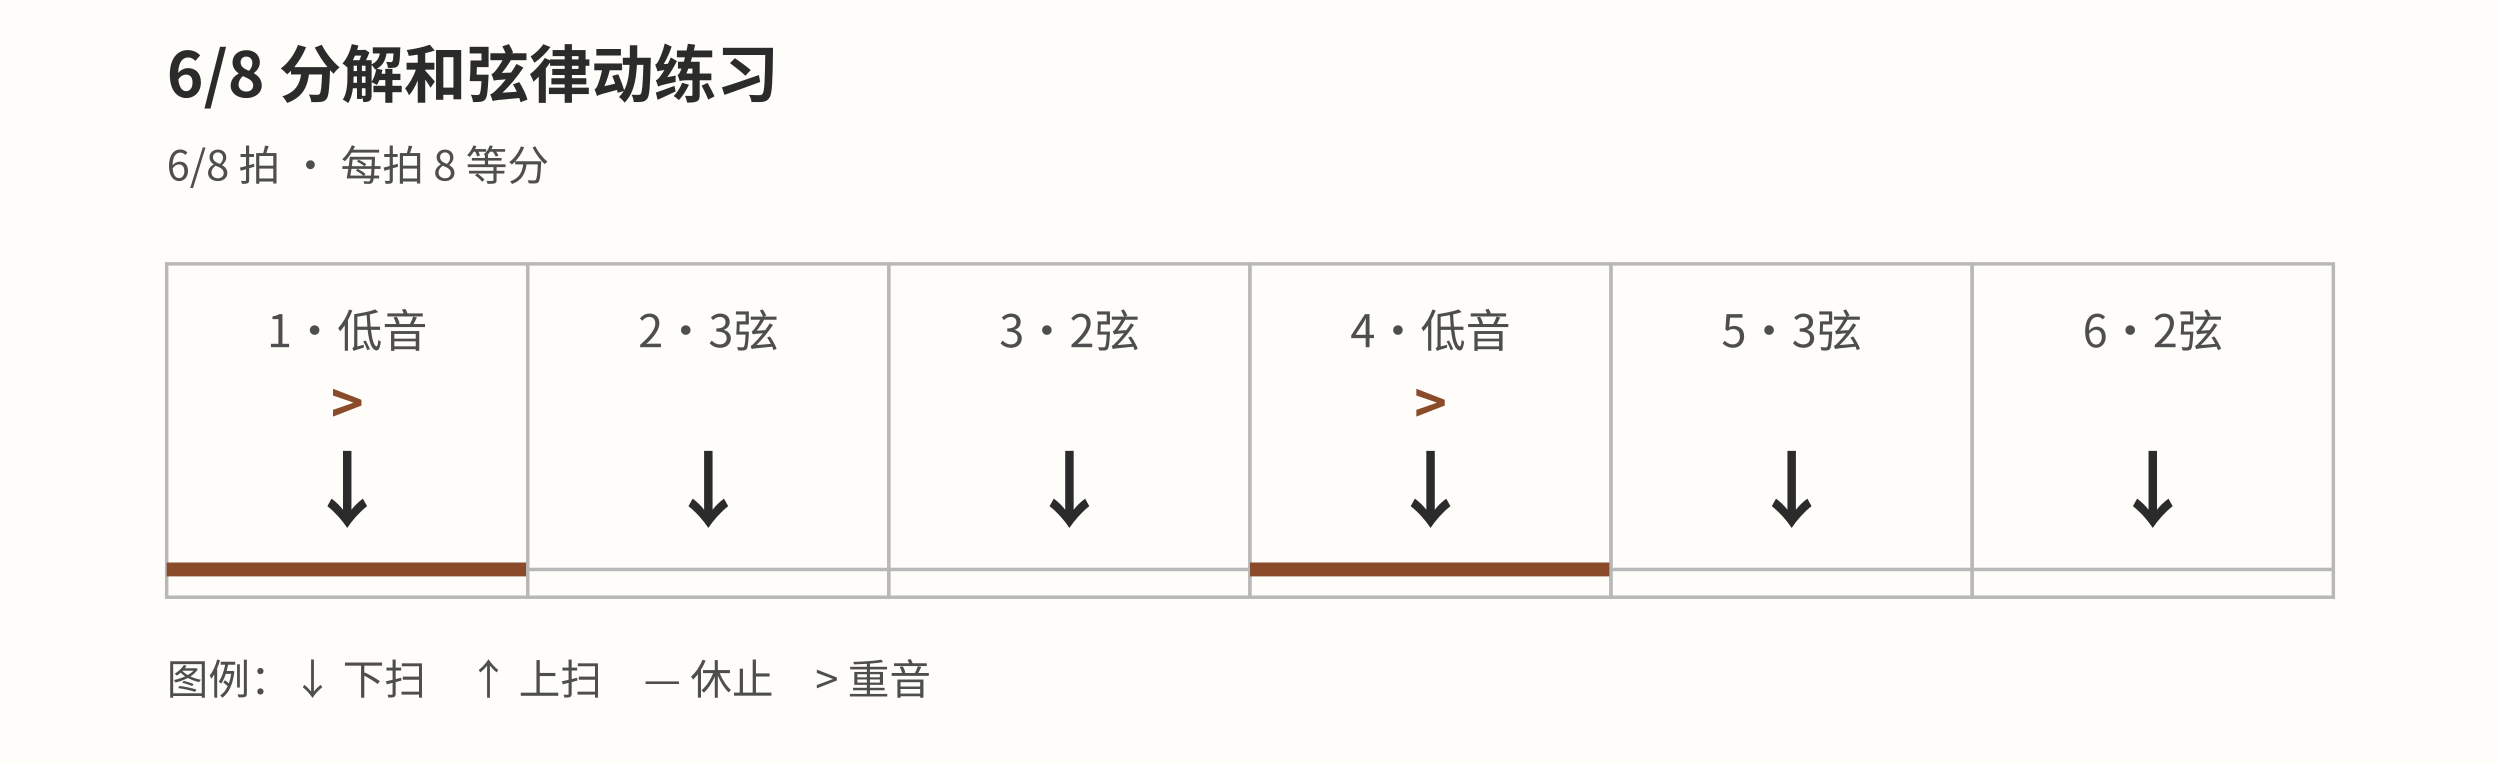
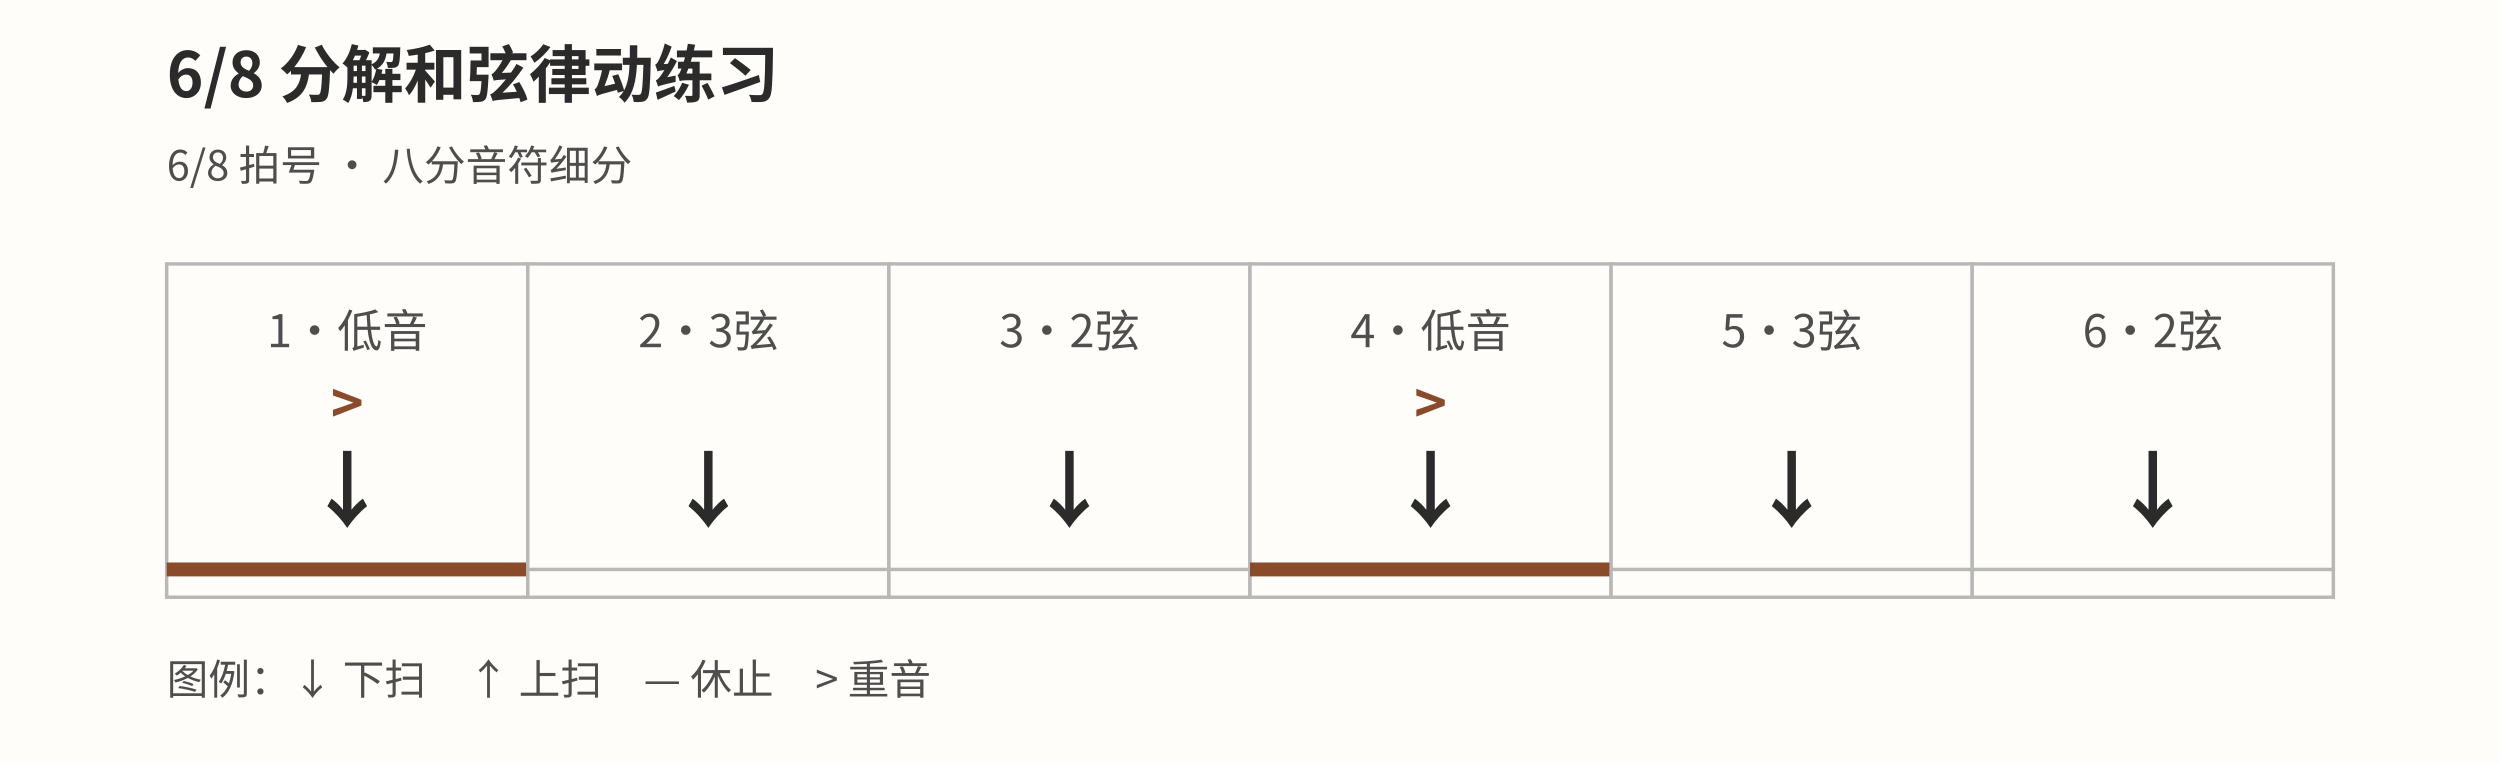
<svg xmlns="http://www.w3.org/2000/svg" role="img" aria-labelledby="rhythm-six-eight-arpeggio-pulse-title rhythm-six-eight-arpeggio-pulse-desc" width="720" height="220" viewBox="0 0 720 220" data-diagram-id="six-eight-arpeggio-pulse" data-diagram-kind="rhythm">
  <rect x="0" y="0" width="720" height="220" fill="#fffdf9" />
  <text x="48" y="28" font-family="Noto Sans CJK SC, PingFang SC, Microsoft YaHei, sans-serif" font-size="18" font-weight="700" fill="#2b2b2b">6/8 分解和弦律动练习</text>
-   <text x="48" y="52" font-family="Noto Sans CJK SC, PingFang SC, Microsoft YaHei, sans-serif" font-size="12" fill="#4e4e4e">6/8 拍 · 每拍 8 等分</text>
+   <text x="48" y="52" font-family="Noto Sans CJK SC, PingFang SC, Microsoft YaHei, sans-serif" font-size="12" fill="#4e4e4e">6/8 拍号 · 八分音符细分</text>
  <g data-cell-index="0" data-label="1·低音" data-stroke="down" data-accent="true">
    <rect x="48" y="76" width="104" height="96" fill="#fffdf9" stroke="#b8b8b8" />
    <text x="100" y="100" font-family="Noto Sans CJK SC, PingFang SC, Microsoft YaHei, sans-serif" font-size="13" text-anchor="middle" fill="#4e4e4e">1·低音</text>
    <text x="100" y="122" font-family="Noto Sans CJK SC, PingFang SC, Microsoft YaHei, sans-serif" font-size="16" font-weight="700" text-anchor="middle" fill="#8A4B2A">&gt;</text>
    <text x="100" y="150" font-family="Noto Sans CJK SC, PingFang SC, Microsoft YaHei, sans-serif" font-size="24" font-weight="700" text-anchor="middle" fill="#2b2b2b">↓</text>
    <line data-role="accent-rule" x1="48" y1="164" x2="152" y2="164" stroke="#8A4B2A" stroke-width="4" />
  </g>
  <g data-cell-index="1" data-label="2·3弦" data-stroke="down" data-accent="false">
    <rect x="152" y="76" width="104" height="96" fill="#fffdf9" stroke="#b8b8b8" />
    <text x="204" y="100" font-family="Noto Sans CJK SC, PingFang SC, Microsoft YaHei, sans-serif" font-size="13" text-anchor="middle" fill="#4e4e4e">2·3弦</text>
    <text x="204" y="150" font-family="Noto Sans CJK SC, PingFang SC, Microsoft YaHei, sans-serif" font-size="24" font-weight="700" text-anchor="middle" fill="#2b2b2b">↓</text>
    <line data-role="grid-rule" x1="152" y1="164" x2="256" y2="164" stroke="#b8b8b8" stroke-width="1" />
  </g>
  <g data-cell-index="2" data-label="3·2弦" data-stroke="down" data-accent="false">
    <rect x="256" y="76" width="104" height="96" fill="#fffdf9" stroke="#b8b8b8" />
    <text x="308" y="100" font-family="Noto Sans CJK SC, PingFang SC, Microsoft YaHei, sans-serif" font-size="13" text-anchor="middle" fill="#4e4e4e">3·2弦</text>
    <text x="308" y="150" font-family="Noto Sans CJK SC, PingFang SC, Microsoft YaHei, sans-serif" font-size="24" font-weight="700" text-anchor="middle" fill="#2b2b2b">↓</text>
    <line data-role="grid-rule" x1="256" y1="164" x2="360" y2="164" stroke="#b8b8b8" stroke-width="1" />
  </g>
  <g data-cell-index="3" data-label="4·低音" data-stroke="down" data-accent="true">
    <rect x="360" y="76" width="104" height="96" fill="#fffdf9" stroke="#b8b8b8" />
    <text x="412" y="100" font-family="Noto Sans CJK SC, PingFang SC, Microsoft YaHei, sans-serif" font-size="13" text-anchor="middle" fill="#4e4e4e">4·低音</text>
    <text x="412" y="122" font-family="Noto Sans CJK SC, PingFang SC, Microsoft YaHei, sans-serif" font-size="16" font-weight="700" text-anchor="middle" fill="#8A4B2A">&gt;</text>
    <text x="412" y="150" font-family="Noto Sans CJK SC, PingFang SC, Microsoft YaHei, sans-serif" font-size="24" font-weight="700" text-anchor="middle" fill="#2b2b2b">↓</text>
    <line data-role="accent-rule" x1="360" y1="164" x2="464" y2="164" stroke="#8A4B2A" stroke-width="4" />
  </g>
  <g data-cell-index="4" data-label="5·3弦" data-stroke="down" data-accent="false">
    <rect x="464" y="76" width="104" height="96" fill="#fffdf9" stroke="#b8b8b8" />
    <text x="516" y="100" font-family="Noto Sans CJK SC, PingFang SC, Microsoft YaHei, sans-serif" font-size="13" text-anchor="middle" fill="#4e4e4e">5·3弦</text>
    <text x="516" y="150" font-family="Noto Sans CJK SC, PingFang SC, Microsoft YaHei, sans-serif" font-size="24" font-weight="700" text-anchor="middle" fill="#2b2b2b">↓</text>
    <line data-role="grid-rule" x1="464" y1="164" x2="568" y2="164" stroke="#b8b8b8" stroke-width="1" />
  </g>
  <g data-cell-index="5" data-label="6·2弦" data-stroke="down" data-accent="false">
    <rect x="568" y="76" width="104" height="96" fill="#fffdf9" stroke="#b8b8b8" />
    <text x="620" y="100" font-family="Noto Sans CJK SC, PingFang SC, Microsoft YaHei, sans-serif" font-size="13" text-anchor="middle" fill="#4e4e4e">6·2弦</text>
    <text x="620" y="150" font-family="Noto Sans CJK SC, PingFang SC, Microsoft YaHei, sans-serif" font-size="24" font-weight="700" text-anchor="middle" fill="#2b2b2b">↓</text>
    <line data-role="grid-rule" x1="568" y1="164" x2="672" y2="164" stroke="#b8b8b8" stroke-width="1" />
  </g>
  <text x="48" y="200" font-family="Noto Sans CJK SC, PingFang SC, Microsoft YaHei, sans-serif" font-size="12" fill="#4e4e4e">图例：↓ 下扫　↑ 上扫　— 休止　&gt; 重音</text>
</svg>
